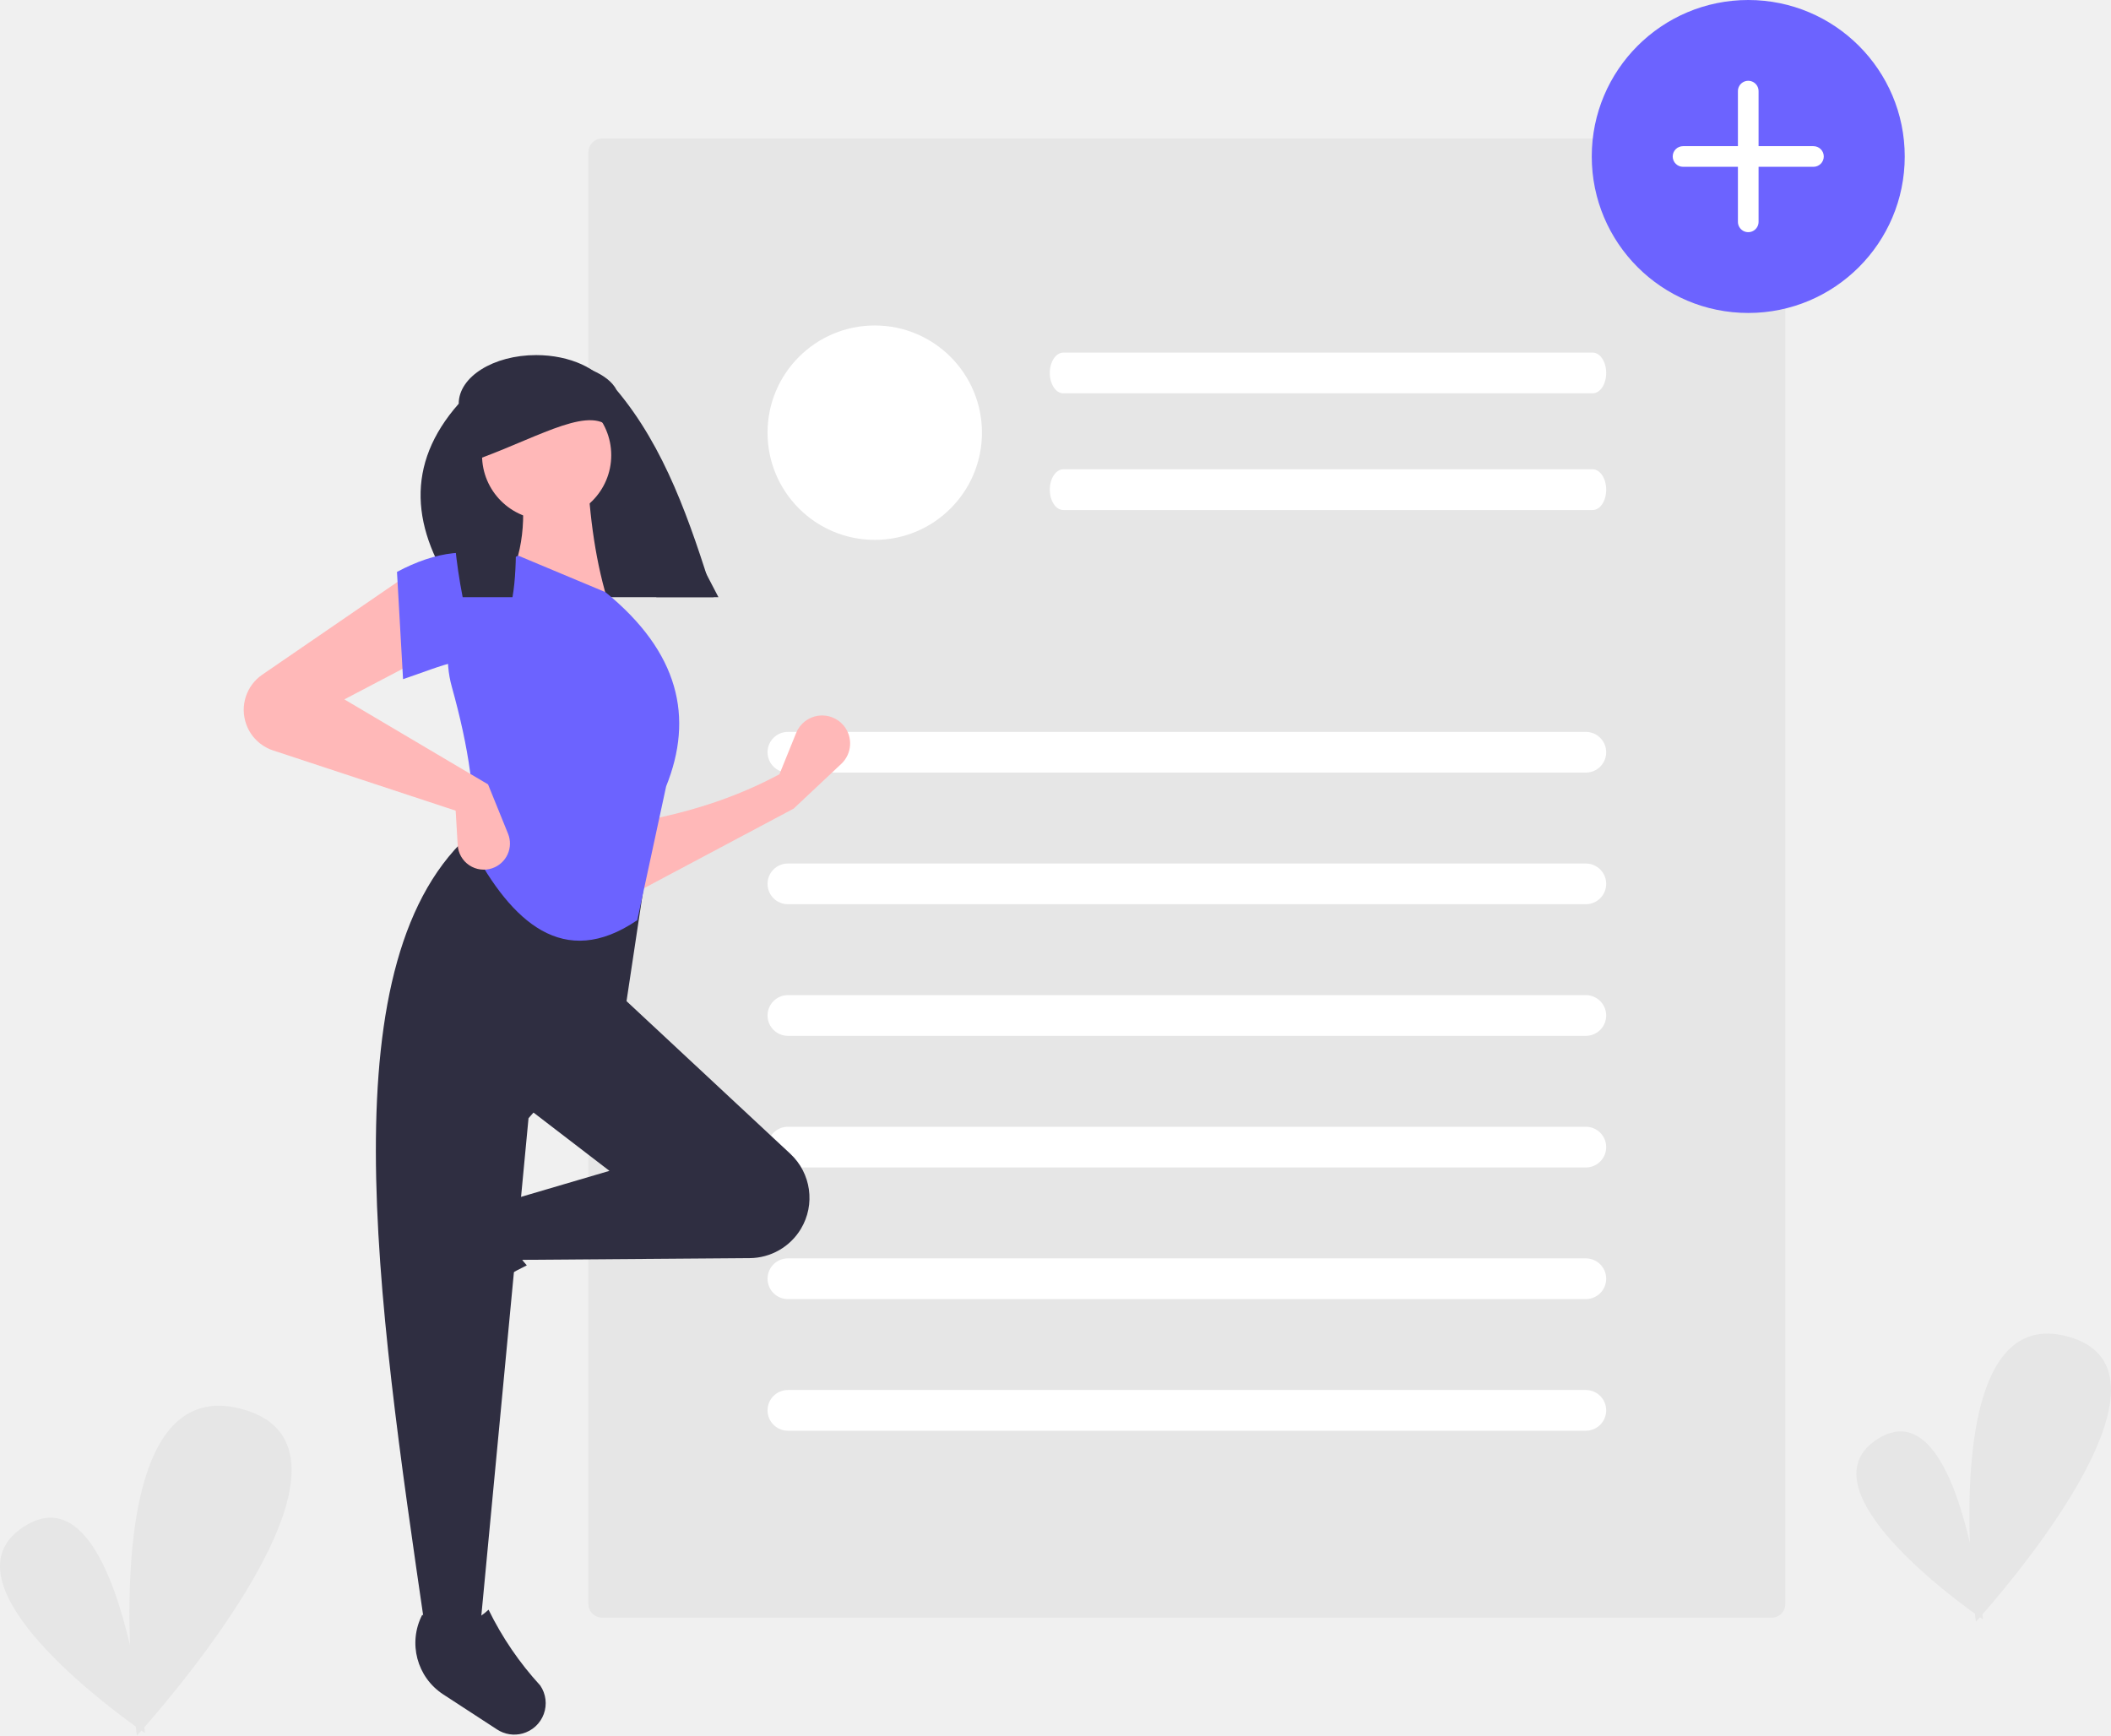
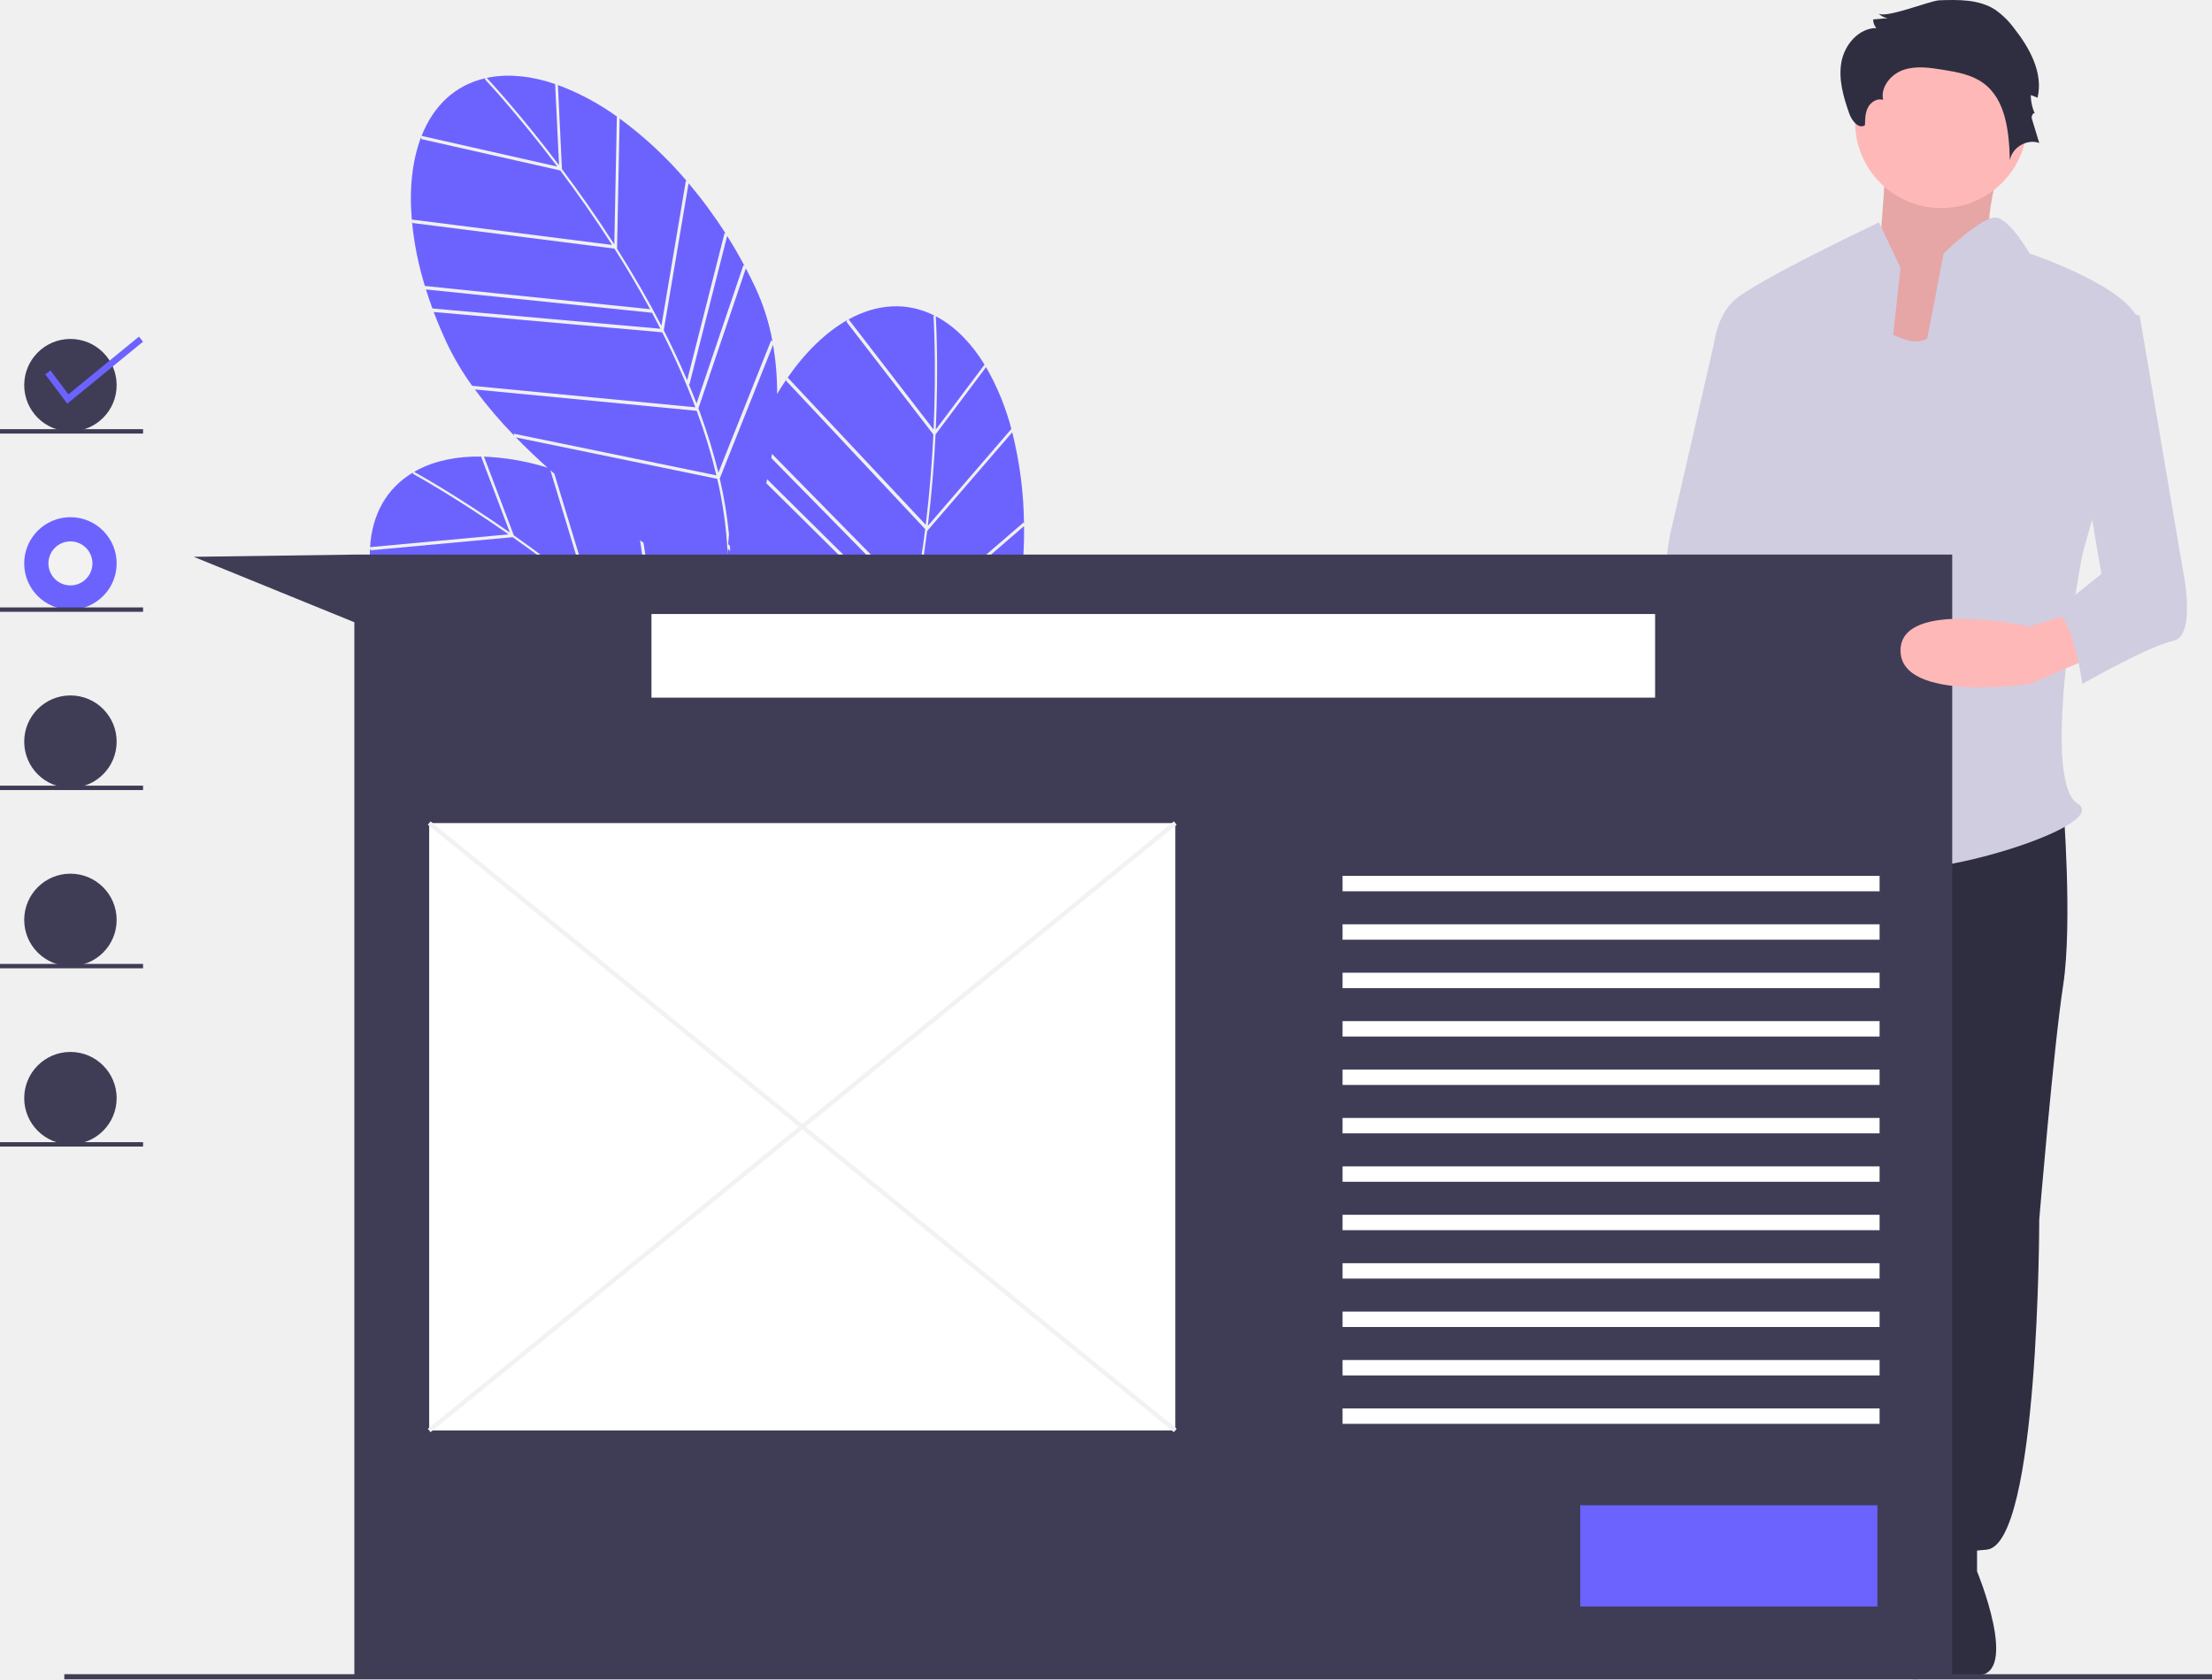
- <svg xmlns="http://www.w3.org/2000/svg" id="a6165653-2719-4fed-8ed9-8fe7d02b0919" data-name="Layer 1" width="777.805" height="639.552" viewBox="0 0 777.805 639.552">
-   <path d="M941.532,725.07c13.358-15.199,76.265-90.009,31.554-102.342-33.581-9.263-37.322,41.699-36.195,75.899-5.377-23.042-15.813-49.958-34.148-38.082-26.424,17.115,23.088,54.992,36.022,64.29.212,1.891.352,2.942.352,2.942s.53-.578,1.476-1.643c.739.517,1.15.795,1.15.795S941.675,726.258,941.532,725.07Z" transform="translate(-211.0973 -130.224)" fill="#e6e6e6" />
-   <path d="M264.281,766.677c15.3-17.408,87.349-103.092,36.14-117.217-38.461-10.609-42.746,47.76-41.456,86.93-6.159-26.39-18.111-57.219-39.111-43.617-30.264,19.603,26.444,62.984,41.257,73.634.243,2.166.404,3.369.404,3.369s.608-.663,1.691-1.882c.846.593,1.317.911,1.317.911S264.445,768.037,264.281,766.677Z" transform="translate(-211.0973 -130.224)" fill="#e6e6e6" />
-   <path d="M432.903,181.278a5.006,5.006,0,0,0-5,5v535a5.006,5.006,0,0,0,5,5H863.902a5.006,5.006,0,0,0,5-5v-535a5.006,5.006,0,0,0-5-5Z" transform="translate(-211.0973 -130.224)" fill="#e6e6e6" />
-   <path d="M795.403,414.903h-294a7.5,7.5,0,0,1,0-15h294a7.5,7.5,0,0,1,0,15Z" transform="translate(-211.0973 -130.224)" fill="#fff" />
-   <path d="M797.927,275.153H602.878c-2.748,0-4.976-3.358-4.976-7.5s2.228-7.5,4.976-7.5H797.927c2.748,0,4.976,3.358,4.976,7.5S800.675,275.153,797.927,275.153Z" transform="translate(-211.0973 -130.224)" fill="#fff" />
-   <path d="M797.927,318.153H602.878c-2.748,0-4.976-3.358-4.976-7.5s2.228-7.5,4.976-7.5H797.927c2.748,0,4.976,3.358,4.976,7.5S800.675,318.153,797.927,318.153Z" transform="translate(-211.0973 -130.224)" fill="#fff" />
-   <path d="M795.403,463.403h-294a7.5,7.5,0,0,1,0-15h294a7.5,7.5,0,0,1,0,15Z" transform="translate(-211.0973 -130.224)" fill="#fff" />
-   <path d="M795.403,511.903h-294a7.5,7.5,0,0,1,0-15h294a7.5,7.5,0,0,1,0,15Z" transform="translate(-211.0973 -130.224)" fill="#fff" />
-   <path d="M795.403,560.403h-294a7.5,7.5,0,0,1,0-15h294a7.5,7.5,0,0,1,0,15Z" transform="translate(-211.0973 -130.224)" fill="#fff" />
-   <path d="M795.403,608.903h-294a7.5,7.5,0,0,1,0-15h294a7.5,7.5,0,0,1,0,15Z" transform="translate(-211.0973 -130.224)" fill="#fff" />
-   <path d="M795.403,657.403h-294a7.5,7.5,0,0,1,0-15h294a7.5,7.5,0,0,1,0,15Z" transform="translate(-211.0973 -130.224)" fill="#fff" />
-   <circle cx="322.305" cy="159.429" r="39.5" fill="#fff" />
-   <path d="M594.265,414.903" transform="translate(-211.0973 -130.224)" fill="#fff" />
-   <path d="M503.507,428.188l-58.903,31.316-.746-26.096c19.226-3.209,37.517-8.797,54.429-17.895l6.16-15.22a10.318,10.318,0,0,1,17.536-2.678l0,0a10.318,10.318,0,0,1-.908,14.069Z" transform="translate(-211.0973 -130.224)" fill="#ffb8b8" />
-   <path d="M359.583,608.993v0a11.574,11.574,0,0,1,1.469-9.363L373.992,579.772a22.612,22.612,0,0,1,29.335-7.739h0c-5.438,9.256-4.68,17.377,1.878,24.434A117.631,117.631,0,0,0,377.269,615.511,11.574,11.574,0,0,1,359.583,608.993Z" transform="translate(-211.0973 -130.224)" fill="#2f2e41" />
-   <path d="M506.19,583.029l0,0a22.203,22.203,0,0,1-18.871,10.779l-85.96.651-3.728-21.623,38.026-11.184-32.061-24.605,35.044-41.008L502.289,555.363A22.203,22.203,0,0,1,506.19,583.029Z" transform="translate(-211.0973 -130.224)" fill="#2f2e41" />
-   <path d="M387.938,730.905H367.806C349.731,607.008,331.333,482.763,385.701,436.39l64.122,10.439-8.202,54.429-35.789,41.008Z" transform="translate(-211.0973 -130.224)" fill="#2f2e41" />
-   <path d="M403.634,768.972h0a11.574,11.574,0,0,1-9.363-1.469L374.413,754.565a22.612,22.612,0,0,1-7.741-29.335v0c9.257,5.437,17.377,4.679,24.434-1.88a117.63,117.63,0,0,0,19.047,27.935A11.574,11.574,0,0,1,403.634,768.972Z" transform="translate(-211.0973 -130.224)" fill="#2f2e41" />
-   <path d="M475.811,350.278H380.109c-17.674-25.003-19.748-48.913,0-71.294,0-9.896,12.783-17.919,28.551-17.919h0c12.352,0,23.303,4.985,27.139,12.354Z" transform="translate(-211.0973 -130.224)" fill="#2f2e41" />
-   <path d="M435.657,353.627l-37.28-8.947c6.192-12.674,6.702-26.776,3.728-41.754l25.351-.746C428.249,320.806,430.653,338.207,435.657,353.627Z" transform="translate(-211.0973 -130.224)" fill="#ffb8b8" />
-   <path d="M445.903,469.278c-27.139,18.493-46.314.633-60.947-26.923,2.033-16.862-1.259-37.041-7.357-58.966a40.138,40.138,0,0,1,24.506-48.401l0,0,32.061,13.421c27.224,22.19,32.582,46.227,22.368,71.578Z" transform="translate(-211.0973 -130.224)" fill="#6c63ff" />
-   <path d="M367.806,372.268l-29.824,15.658,52.938,31.316,7.366,18.17a9.637,9.637,0,0,1-5.789,12.731h0a9.637,9.637,0,0,1-12.762-8.544l-.745-12.663-67.284-22.204a15.733,15.733,0,0,1-9.873-9.611v0a15.733,15.733,0,0,1,5.903-18.303l54.105-37.118Z" transform="translate(-211.0973 -130.224)" fill="#ffb8b8" />
-   <path d="M397.631,375.25c-12.439-5.451-23.749.47-38.026,5.219l-2.237-39.517c14.176-7.556,27.692-9.593,40.263-3.728Z" transform="translate(-211.0973 -130.224)" fill="#6c63ff" />
-   <path d="M474.056,350.278H452.947c-13.138-24.236-12.541-67.056-40.777-57.512-18.141-10.767-7.732,31.484-12.243,57.512h-18.357c-4.988-25.43-5.057-50.913.811-71.635a9.655,9.655,0,0,1,3.512-7.059,19.952,19.952,0,0,1,2.945-2.238c6.487-4.087,10.843-6.414,20.32-6.414a57.204,57.204,0,0,1,15.688,2.157c.664.194,1.32.403,1.953.621.872.299,1.715.626,2.52.977,4.146,1.783,7.404,4.196,8.947,7.216C456.131,295.208,465.25,322.089,474.056,350.278Z" transform="translate(-211.0973 -130.224)" fill="#2f2e41" />
-   <circle cx="201.413" cy="167.729" r="23.802" fill="#ffb8b8" />
-   <path d="M436.652,288.772c-7.161-9.76-25.835,1.883-48.284,10.201V275.851c18.467-8.13,29.236-10.475,41.484-2.04Z" transform="translate(-211.0973 -130.224)" fill="#2f2e41" />
-   <circle cx="644.147" cy="57.659" r="57.659" fill="#6c63ff" />
-   <path d="M831.22,184.078a3.805,3.805,0,1,0,0,7.61h20.22v20.219a3.805,3.805,0,1,0,7.609,0V191.688h20.22a3.805,3.805,0,0,0,0-7.61H859.049V163.858a3.805,3.805,0,1,0-7.609,0v20.22Z" transform="translate(-211.0973 -130.224)" fill="#fff" />
+ <svg xmlns="http://www.w3.org/2000/svg" id="a80b827c-b8c0-47ab-84ce-d2a47a152c7c" data-name="Layer 1" width="860" height="653" viewBox="0 0 860 653">
+   <path d="M388.483,189.237c6.474,8.635,13.459,18.517,20.352,29.286l.984-49.676.543.347A96.958,96.958,0,0,0,386.378,156.374l.543.302Z" transform="translate(-170 -123.5)" fill="#e6e6e6" />
+   <path d="M385.832,156.183c-8.878-3.028-17.492-4.032-25.366-2.628-.41.073-.812.157-1.214.242,2.001,2.146,13.66,14.823,28.093,33.927Z" transform="translate(-170 -123.5)" fill="#e6e6e6" />
+   <path d="M437.781,272.82q1.592,3.802,3.028,7.551L459.03,226.572l.524.5q-3.228-6.07-6.842-11.804l-14.682,57.771Z" transform="translate(-170 -123.5)" fill="#e6e6e6" />
+   <path d="M427.141,250.133l9.522-56.405.541.433A152.422,152.422,0,0,0,410.915,169.596l-1.003,50.623Q419.534,235.404,427.141,250.133Z" transform="translate(-170 -123.5)" fill="#e6e6e6" />
+   <path d="M330.38,210.221l-.223-.688a127.27,127.27,0,0,0,5.029,25.154l87.554,9.031c-4.571-8.429-9.289-16.336-13.87-23.544Z" transform="translate(-170 -123.5)" fill="#e6e6e6" />
+   <path d="M335.624,236.062l-.231-.688q1.329,4.332,2.979,8.761l-.236-.687,88.613,7.877q-1.606-3.141-3.247-6.199Z" transform="translate(-170 -123.5)" fill="#e6e6e6" />
+   <path d="M437.154,271.353l14.56-57.29.533.47a182.019,182.019,0,0,0-14.531-19.771l-9.651,57.168Q433.083,261.78,437.154,271.353Z" transform="translate(-170 -123.5)" fill="#e6e6e6" />
+   <path d="M440.859,283.249l-86.232-8.304a176.089,176.089,0,0,0,15.286,17.943l-.214-.764,78.824,16.216A218.907,218.907,0,0,0,440.859,283.249Z" transform="translate(-170 -123.5)" fill="#e6e6e6" />
+   <path d="M358.54,154.343l.203-.435c-11.854,2.691-20.224,10.756-24.829,22.43l52.75,11.919C371.043,167.591,358.718,154.53,358.54,154.343Z" transform="translate(-170 -123.5)" fill="#e6e6e6" />
+   <path d="M442.407,284.641a217.51,217.51,0,0,1,6.894,22.641l20.535-51.502.502.503a86.227,86.227,0,0,0-6.556-20.752q-1.817-3.889-3.804-7.661l-18.438,54.441C441.83,283.088,442.126,283.867,442.407,284.641Z" transform="translate(-170 -123.5)" fill="#e6e6e6" />
+   <path d="M407.954,218.737c-6.823-10.642-13.728-20.405-20.128-28.939l-53.96-12.193-.183-.681c-3.369,8.871-4.6,19.769-3.58,31.941Z" transform="translate(-170 -123.5)" fill="#e6e6e6" />
+   <path d="M353.58,273.51l86.725,8.351.017-.052a295.424,295.424,0,0,0-12.862-29.085l-88.831-7.896q2.262,5.991,5.113,12.109A105.863,105.863,0,0,0,353.58,273.51Z" transform="translate(-170 -123.5)" fill="#e6e6e6" />
+   <path d="M563.174,290.332l.197.614a96.957,96.957,0,0,0-10.295-25.172l.226.579-19.565,26.075c-.521,10.78-1.444,22.846-3.004,35.537Z" transform="translate(-170 -123.5)" fill="#e6e6e6" />
+   <path d="M552.777,265.278c-4.907-7.995-10.901-14.262-17.861-18.203-.362-.205-.726-.397-1.09-.588.172,2.929,1.066,20.129-.002,44.048Z" transform="translate(-170 -123.5)" fill="#e6e6e6" />
+   <path d="M518.395,388.245q-1.198,3.943-2.484,7.748l48.348-29.815.085.719q1.386-6.734,2.259-13.455L518.446,388.572Z" transform="translate(-170 -123.5)" fill="#e6e6e6" />
+   <path d="M524.671,363.985l43.31-37.369.14.678a152.419,152.419,0,0,0-4.58-35.687l-33.061,38.349Q528.206,347.789,524.671,363.985Z" transform="translate(-170 -123.5)" fill="#e6e6e6" />
+   <path d="M568.131,328.084l-43.895,37.875q-2.419,10.787-5.389,20.756l47.754-34.837.111.702A182.02,182.02,0,0,0,568.131,328.084Z" transform="translate(-170 -123.5)" fill="#e6e6e6" />
+   <path d="M483.415,455.984q.058-.886.111-1.821a151.475,151.475,0,0,0,19.87-30.464L476.885,390.663q-.521-1.691-1.091-3.373l28.218,35.164A218.885,218.885,0,0,0,514.114,398.24l-55.81-56.063c.174-.44.351-.891.529-1.35L514.572,396.818l.046-.029a295.459,295.459,0,0,0,8.644-30.605L467.913,311.395q.174-.763.344-1.534L523.608,364.652q.767-3.443,1.452-6.845L469.873,301.613q.138-.804.269-1.615l55.231,56.239c1.856-9.407,3.265-18.507,4.334-26.979l-54.105-57.728.268-.672c-1.282,1.867-2.527,3.826-3.742,5.854a111.54,111.54,0,0,0-1.557-19.147l-20.731,51.995a167.381,167.381,0,0,1,3.593,21.768c-.126,1.239-.239,2.486-.329,3.745l.681.684c.043.668.083,1.335.117,1.999l-.906-.91c-.043.73-.075,1.464-.107,2.2a157.628,157.628,0,0,0-4.047-29.351l-78.247-16.097c3.941,4.046,8.072,7.978,12.294,11.77a95.652,95.652,0,0,0-25.28-4.32l.61.119L369.769,331.649c8.826,6.211,18.523,13.45,28.408,21.561l-14.219-46.89q.79.703,1.584,1.399l14.182,46.77Q413.569,365.957,425.357,377.613l-6.518-44.016q.685.478,1.364.947l6.588,44.492q7.816,7.817,14.647,15.663l-3.159-48.257q.672.421,1.32.823l3.192,48.767-.304-.131q2.689,3.123,5.214,6.245l.611-49.617q.705.413,1.304.76l-.622,50.475c.517.649,1.04,1.299,1.546,1.948a217.498,217.498,0,0,1,13.554,19.401l.295-4.514q.544,2.008,1.09,3.947l-.167,2.567c.607,1.009,1.196,2.018,1.777,3.026q.679,2.306,1.345,4.485-1.928-3.573-4.028-7.075l-79.391,8.877c41.744,21.958,93.544,32.368,96.845,33.017-.783-3.463-1.735-6.896-2.831-10.297.285-.298.567-.6.849-.902.135.406.274.812.404,1.218-.147.158-.292.319-.44.476q.245-.115.513-.243,1.144,3.586,2.051,7.149c.242-1.929.565-4.86.847-8.566,14.298-7.157,51.326-28.075,70.127-60.869l-49.13,26.823A152.977,152.977,0,0,1,483.415,455.984ZM467.136,378.514l.122-1.863,1.246,1.553-.122,1.863Z" transform="translate(-170 -123.5)" fill="#e6e6e6" />
+   <path d="M532.931,246.454l.434-.206c-10.846-5.488-22.437-4.615-33.429,1.439l33.025,42.825C534.111,264.632,532.948,246.711,532.931,246.454Z" transform="translate(-170 -123.5)" fill="#e6e6e6" />
+   <path d="M514.418,400.3a217.492,217.492,0,0,1-9.131,21.835L553.951,395.565l.065.707a86.229,86.229,0,0,0,8.187-20.164q1.081-4.154,1.957-8.327L515.236,397.951C514.964,398.735,514.695,399.524,514.418,400.3Z" transform="translate(-170 -123.5)" fill="#e6e6e6" />
+   <path d="M532.872,292.44l-33.783-43.808.294-.641c-8.253,4.684-16.152,12.292-23.13,22.317l53.664,57.258C531.45,315.018,532.358,303.095,532.872,292.44Z" transform="translate(-170 -123.5)" fill="#e6e6e6" />
+   <path d="M357.031,301.033c-9.379-.135-17.882,1.572-24.936,5.341-.367.196-.724.401-1.08.606,2.566,1.423,17.573,9.875,37.204,23.582Z" transform="translate(-170 -123.5)" fill="#e6e6e6" />
+   <path d="M398.721,354.768l-77.723,14.796-.425-.586A127.27,127.27,0,0,0,333.13,391.346l86.058-18.474C412.236,366.269,405.305,360.207,398.721,354.768Z" transform="translate(-170 -123.5)" fill="#e6e6e6" />
+   <path d="M425.352,378.868q-2.498-2.491-5.004-4.891L333.972,392.519l-.432-.583q2.602,3.709,5.541,7.412l-.437-.581Z" transform="translate(-170 -123.5)" fill="#e6e6e6" />
+   <path d="M463.683,426.362a218.91,218.91,0,0,0-15.044-21.494L364.063,423.624a176.092,176.092,0,0,0,20.084,12.34l-.439-.66Z" transform="translate(-170 -123.5)" fill="#e6e6e6" />
+   <path d="M330.507,307.718l.059-.477c-10.442,6.223-15.909,16.481-16.68,29.006l53.851-4.969C346.492,316.453,330.733,307.841,330.507,307.718Z" transform="translate(-170 -123.5)" fill="#e6e6e6" />
+   <path d="M369.317,332.386l-55.087,5.083-.384-.591c-.462,9.478,1.736,20.223,6.468,31.484l77.09-14.676C387.626,345.674,378.041,338.524,369.317,332.386Z" transform="translate(-170 -123.5)" fill="#e6e6e6" />
+   <path d="M447.684,403.665a295.441,295.441,0,0,0-21.223-23.685l-86.921,19.948q4.003,4.998,8.606,9.936a105.87,105.87,0,0,0,14.478,12.72l85.059-18.864Z" transform="translate(-170 -123.5)" fill="#e6e6e6" />
+   <path d="M388.483,189.237c6.474,8.635,13.459,18.517,20.352,29.286l.984-49.676.543.347A96.958,96.958,0,0,0,386.378,156.374l.543.302Z" transform="translate(-170 -123.5)" fill="#6c63ff" />
+   <path d="M385.832,156.183c-8.878-3.028-17.492-4.032-25.366-2.628-.41.073-.812.157-1.214.242,2.001,2.146,13.66,14.823,28.093,33.927Z" transform="translate(-170 -123.5)" fill="#6c63ff" />
+   <path d="M437.781,272.82q1.592,3.802,3.028,7.551L459.03,226.572l.524.5q-3.228-6.07-6.842-11.804l-14.682,57.771Z" transform="translate(-170 -123.5)" fill="#6c63ff" />
+   <path d="M427.141,250.133l9.522-56.405.541.433A152.422,152.422,0,0,0,410.915,169.596l-1.003,50.623Q419.534,235.404,427.141,250.133Z" transform="translate(-170 -123.5)" fill="#6c63ff" />
+   <path d="M330.38,210.221l-.223-.688a127.27,127.27,0,0,0,5.029,25.154l87.554,9.031c-4.571-8.429-9.289-16.336-13.87-23.544Z" transform="translate(-170 -123.5)" fill="#6c63ff" />
+   <path d="M335.624,236.062l-.231-.688q1.329,4.332,2.979,8.761l-.236-.687,88.613,7.877q-1.606-3.141-3.247-6.199Z" transform="translate(-170 -123.5)" fill="#6c63ff" />
+   <path d="M437.154,271.353l14.56-57.29.533.47a182.019,182.019,0,0,0-14.531-19.771l-9.651,57.168Q433.083,261.78,437.154,271.353Z" transform="translate(-170 -123.5)" fill="#6c63ff" />
+   <path d="M440.859,283.249l-86.232-8.304a176.089,176.089,0,0,0,15.286,17.943l-.214-.764,78.824,16.216A218.907,218.907,0,0,0,440.859,283.249Z" transform="translate(-170 -123.5)" fill="#6c63ff" />
+   <path d="M358.54,154.343l.203-.435c-11.854,2.691-20.224,10.756-24.829,22.43l52.75,11.919C371.043,167.591,358.718,154.53,358.54,154.343Z" transform="translate(-170 -123.5)" fill="#6c63ff" />
+   <path d="M442.407,284.641a217.51,217.51,0,0,1,6.894,22.641l20.535-51.502.502.503a86.227,86.227,0,0,0-6.556-20.752q-1.817-3.889-3.804-7.661l-18.438,54.441C441.83,283.088,442.126,283.867,442.407,284.641Z" transform="translate(-170 -123.5)" fill="#6c63ff" />
+   <path d="M407.954,218.737c-6.823-10.642-13.728-20.405-20.128-28.939l-53.96-12.193-.183-.681c-3.369,8.871-4.6,19.769-3.58,31.941Z" transform="translate(-170 -123.5)" fill="#6c63ff" />
+   <path d="M353.58,273.51l86.725,8.351.017-.052a295.424,295.424,0,0,0-12.862-29.085l-88.831-7.896q2.262,5.991,5.113,12.109A105.863,105.863,0,0,0,353.58,273.51Z" transform="translate(-170 -123.5)" fill="#6c63ff" />
+   <path d="M563.174,290.332l.197.614a96.957,96.957,0,0,0-10.295-25.172l.226.579-19.565,26.075c-.521,10.78-1.444,22.846-3.004,35.537Z" transform="translate(-170 -123.5)" fill="#6c63ff" />
+   <path d="M552.777,265.278c-4.907-7.995-10.901-14.262-17.861-18.203-.362-.205-.726-.397-1.09-.588.172,2.929,1.066,20.129-.002,44.048Z" transform="translate(-170 -123.5)" fill="#6c63ff" />
+   <path d="M518.395,388.245q-1.198,3.943-2.484,7.748l48.348-29.815.085.719q1.386-6.734,2.259-13.455L518.446,388.572Z" transform="translate(-170 -123.5)" fill="#6c63ff" />
+   <path d="M524.671,363.985l43.31-37.369.14.678a152.419,152.419,0,0,0-4.58-35.687l-33.061,38.349Q528.206,347.789,524.671,363.985Z" transform="translate(-170 -123.5)" fill="#6c63ff" />
+   <path d="M568.131,328.084l-43.895,37.875q-2.419,10.787-5.389,20.756l47.754-34.837.111.702A182.02,182.02,0,0,0,568.131,328.084Z" transform="translate(-170 -123.5)" fill="#6c63ff" />
+   <path d="M483.415,455.984q.058-.886.111-1.821a151.475,151.475,0,0,0,19.87-30.464L476.885,390.663q-.521-1.691-1.091-3.373l28.218,35.164A218.885,218.885,0,0,0,514.114,398.24l-55.81-56.063c.174-.44.351-.891.529-1.35L514.572,396.818l.046-.029a295.459,295.459,0,0,0,8.644-30.605L467.913,311.395q.174-.763.344-1.534L523.608,364.652q.767-3.443,1.452-6.845L469.873,301.613q.138-.804.269-1.615l55.231,56.239c1.856-9.407,3.265-18.507,4.334-26.979l-54.105-57.728.268-.672c-1.282,1.867-2.527,3.826-3.742,5.854a111.54,111.54,0,0,0-1.557-19.147l-20.731,51.995a167.381,167.381,0,0,1,3.593,21.768c-.126,1.239-.239,2.486-.329,3.745l.681.684c.043.668.083,1.335.117,1.999l-.906-.91c-.043.73-.075,1.464-.107,2.2a157.628,157.628,0,0,0-4.047-29.351l-78.247-16.097c3.941,4.046,8.072,7.978,12.294,11.77a95.652,95.652,0,0,0-25.28-4.32l.61.119L369.769,331.649c8.826,6.211,18.523,13.45,28.408,21.561l-14.219-46.89q.79.703,1.584,1.399l14.182,46.77Q413.569,365.957,425.357,377.613l-6.518-44.016q.685.478,1.364.947l6.588,44.492q7.816,7.817,14.647,15.663l-3.159-48.257q.672.421,1.32.823l3.192,48.767-.304-.131q2.689,3.123,5.214,6.245l.611-49.617q.705.413,1.304.76l-.622,50.475c.517.649,1.04,1.299,1.546,1.948a217.498,217.498,0,0,1,13.554,19.401l.295-4.514q.544,2.008,1.09,3.947l-.167,2.567c.607,1.009,1.196,2.018,1.777,3.026q.679,2.306,1.345,4.485-1.928-3.573-4.028-7.075l-79.391,8.877c41.744,21.958,93.544,32.368,96.845,33.017-.783-3.463-1.735-6.896-2.831-10.297.285-.298.567-.6.849-.902.135.406.274.812.404,1.218-.147.158-.292.319-.44.476q.245-.115.513-.243,1.144,3.586,2.051,7.149c.242-1.929.565-4.86.847-8.566,14.298-7.157,51.326-28.075,70.127-60.869l-49.13,26.823A152.977,152.977,0,0,1,483.415,455.984ZM467.136,378.514l.122-1.863,1.246,1.553-.122,1.863Z" transform="translate(-170 -123.5)" fill="#6c63ff" />
+   <path d="M532.931,246.454l.434-.206c-10.846-5.488-22.437-4.615-33.429,1.439l33.025,42.825C534.111,264.632,532.948,246.711,532.931,246.454Z" transform="translate(-170 -123.5)" fill="#6c63ff" />
+   <path d="M514.418,400.3a217.492,217.492,0,0,1-9.131,21.835L553.951,395.565l.065.707a86.229,86.229,0,0,0,8.187-20.164q1.081-4.154,1.957-8.327L515.236,397.951C514.964,398.735,514.695,399.524,514.418,400.3Z" transform="translate(-170 -123.5)" fill="#6c63ff" />
+   <path d="M532.872,292.44l-33.783-43.808.294-.641c-8.253,4.684-16.152,12.292-23.13,22.317l53.664,57.258C531.45,315.018,532.358,303.095,532.872,292.44Z" transform="translate(-170 -123.5)" fill="#6c63ff" />
+   <path d="M357.031,301.033c-9.379-.135-17.882,1.572-24.936,5.341-.367.196-.724.401-1.08.606,2.566,1.423,17.573,9.875,37.204,23.582Z" transform="translate(-170 -123.5)" fill="#6c63ff" />
+   <path d="M398.721,354.768l-77.723,14.796-.425-.586A127.27,127.27,0,0,0,333.13,391.346l86.058-18.474C412.236,366.269,405.305,360.207,398.721,354.768Z" transform="translate(-170 -123.5)" fill="#6c63ff" />
+   <path d="M425.352,378.868q-2.498-2.491-5.004-4.891L333.972,392.519l-.432-.583q2.602,3.709,5.541,7.412l-.437-.581Z" transform="translate(-170 -123.5)" fill="#6c63ff" />
+   <path d="M463.683,426.362a218.91,218.91,0,0,0-15.044-21.494L364.063,423.624a176.092,176.092,0,0,0,20.084,12.34l-.439-.66Z" transform="translate(-170 -123.5)" fill="#6c63ff" />
+   <path d="M330.507,307.718l.059-.477c-10.442,6.223-15.909,16.481-16.68,29.006l53.851-4.969C346.492,316.453,330.733,307.841,330.507,307.718Z" transform="translate(-170 -123.5)" fill="#6c63ff" />
+   <path d="M369.317,332.386l-55.087,5.083-.384-.591c-.462,9.478,1.736,20.223,6.468,31.484l77.09-14.676C387.626,345.674,378.041,338.524,369.317,332.386Z" transform="translate(-170 -123.5)" fill="#6c63ff" />
+   <path d="M447.684,403.665a295.441,295.441,0,0,0-21.223-23.685l-86.921,19.948q4.003,4.998,8.606,9.936a105.87,105.87,0,0,0,14.478,12.72l85.059-18.864Z" transform="translate(-170 -123.5)" fill="#6c63ff" />
+   <path d="M950.745,177.434s-12.742,36.266-4.901,41.846-26.465,51.145-26.465,51.145l-41.167-11.159,22.544-38.126s2.941-38.126,2.941-43.705S950.745,177.434,950.745,177.434Z" transform="translate(-170 -123.5)" fill="#ffb8b8" />
+   <path d="M950.745,177.434s-12.742,36.266-4.901,41.846-26.465,51.145-26.465,51.145l-41.167-11.159,22.544-38.126s2.941-38.126,2.941-43.705S950.745,177.434,950.745,177.434Z" transform="translate(-170 -123.5)" opacity="0.1" />
+   <path d="M972.133,435.947s3.72,46.495,0,70.673-9.299,91.131-9.299,91.131,0,126.467-20.458,128.327-35.336,3.72-37.196-3.72,9.299-11.159,3.72-14.878-7.439-16.738,0-31.617,0-165.523,0-165.523L873.563,605.19s-3.72,78.112-7.439,89.271,3.72,31.617-9.299,33.477-27.897-9.299-35.336-13.019,11.159-3.72,7.439-5.579-14.878-7.439-11.159-9.299,7.439-91.131,7.439-91.131S835.437,418.279,848.456,410.84s21.388,5.374,21.388,5.374Z" transform="translate(-170 -123.5)" fill="#2f2e41" />
+   <path d="M938.656,719.638v14.878s16.738,40.444,0,40.444-29.757,4.191-29.757-1.388V723.358Z" transform="translate(-170 -123.5)" fill="#2f2e41" />
+   <path d="M828.928,718.612V733.49s-16.738,40.444,0,40.444,29.757,4.191,29.757-1.388V722.331Z" transform="translate(-170 -123.5)" fill="#2f2e41" />
+   <circle cx="754.708" cy="47.425" r="33.477" fill="#ffb8b8" />
+   <path d="M934.937,233.229s-9.299,27.897-24.177,22.318l-14.878-5.579L869.843,428.508s20.458,29.757,50.215,11.159S934.937,233.229,934.937,233.229Z" transform="translate(-170 -123.5)" fill="#d0cde1" />
+   <path d="M908.899,227.649,900.53,209.981s-49.285,23.248-56.724,30.687-7.439,18.598-7.439,18.598L849.385,305.761s-3.72,102.289-3.72,106.009-13.019,24.177-3.72,16.738,11.159-14.878,18.598-3.72,24.177,24.177,24.177,24.177Z" transform="translate(-170 -123.5)" fill="#d0cde1" />
+   <path d="M843.806,361.555l5.579,52.075s33.477,29.757,26.037,31.617S864.264,439.667,864.264,439.667s-13.019,13.019-20.458,5.579-26.037-78.112-26.037-78.112Z" transform="translate(-170 -123.5)" fill="#ffb8b8" />
+   <path d="M923.994,123.613c7.421-.265,15.363-.397,21.621,3.603a31.652,31.652,0,0,1,7.472,7.314c6.094,7.704,11.36,17.398,9.096,26.956L959.554,160.461a17.216,17.216,0,0,0,1.661,7.376c-.37-1.077-1.61.664-1.278,1.753l2.896,9.502c-4.761-1.745-10.684,1.789-11.408,6.807-.331-11.036-1.476-23.691-10.428-30.153-4.515-3.259-10.229-4.254-15.726-5.137-5.072-.815-10.388-1.592-15.246.077s-8.994,6.638-7.893,11.655c-2.24-.772-4.745.789-5.852,2.884s-1.165,4.565-1.198,6.934c-2.388,1.687-5.105-1.663-6.078-4.42-2.284-6.471-4.314-13.36-3.084-20.112s6.732-13.204,13.595-13.226a4.765,4.765,0,0,1-1.239-3.355l5.656-.478a6.252,6.252,0,0,1-3.736-1.97C902.466,131.098,920.322,123.744,923.994,123.613Z" transform="translate(-170 -123.5)" fill="#2f2e41" />
+   <path d="M925.638,222.07s15.14-14.836,20.589-13.927,12.888,13.927,12.888,13.927,44.635,14.878,42.776,29.757-22.318,87.411-22.318,87.411-16.738,87.411-1.86,96.71S907.039,469.424,905.18,458.265s-5.579-122.747,0-139.485S925.638,222.07,925.638,222.07Z" transform="translate(-170 -123.5)" fill="#d0cde1" />
+   <path d="M860.544,251.827H837.548s-16.059,70.673-17.919,78.112-5.579,42.776-3.72,42.776,39.056-7.439,39.056-1.86Z" transform="translate(-170 -123.5)" fill="#d0cde1" />
+   <circle cx="27.382" cy="149.763" r="17.97" fill="#3f3d56" />
+   <circle cx="27.382" cy="219.074" r="17.97" fill="#6c63ff" />
+   <circle cx="27.382" cy="288.385" r="17.97" fill="#3f3d56" />
+   <circle cx="27.382" cy="357.696" r="17.97" fill="#3f3d56" />
+   <circle cx="27.382" cy="427.007" r="17.97" fill="#3f3d56" />
+   <rect x="25" y="651" width="835" height="2" fill="#3f3d56" />
+   <polygon points="26.15 156.964 17.599 145.563 19.624 144.044 26.59 153.332 54.017 130.892 55.62 132.852 26.15 156.964" fill="#6c63ff" />
+   <polygon points="137.767 215.651 75.301 216.507 137.767 241.956 137.767 652.055 759 652.055 759 215.651 137.767 215.651" fill="#3f3d56" />
+   <rect y="166.877" width="55.62" height="1.711" fill="#3f3d56" />
+   <rect y="236.188" width="55.62" height="1.711" fill="#3f3d56" />
+   <rect y="305.499" width="55.62" height="1.711" fill="#3f3d56" />
+   <rect y="374.81" width="55.62" height="1.711" fill="#3f3d56" />
+   <rect y="444.121" width="55.62" height="1.711" fill="#3f3d56" />
+   <circle cx="27.382" cy="219.074" r="8.557" fill="#f2f2f2" />
+   <rect x="253.285" y="238.755" width="390.196" height="32.516" fill="#fff" />
+   <rect x="614.388" y="585.311" width="115.519" height="39.362" fill="#6c63ff" />
+   <rect x="166.86" y="320.046" width="290.08" height="236.171" fill="#fff" />
+   <rect x="481.044" y="374.6" width="1.712" height="374.063" transform="translate(-427.892 457.241) rotate(-50.84888)" fill="#f2f2f2" />
+   <rect x="294.869" y="560.776" width="374.063" height="1.712" transform="translate(-416.4072 306.8832) rotate(-39.15357)" fill="#f2f2f2" />
+   <rect x="521.973" y="340.582" width="208.789" height="5.99" fill="#fff" />
+   <rect x="521.973" y="359.408" width="208.789" height="5.99" fill="#fff" />
+   <rect x="521.973" y="378.233" width="208.789" height="5.99" fill="#fff" />
+   <rect x="521.973" y="397.058" width="208.789" height="5.99" fill="#fff" />
+   <rect x="521.973" y="415.883" width="208.789" height="5.99" fill="#fff" />
+   <rect x="521.973" y="434.709" width="208.789" height="5.99" fill="#fff" />
+   <rect x="521.973" y="453.534" width="208.789" height="5.99" fill="#fff" />
+   <rect x="521.973" y="472.359" width="208.789" height="5.99" fill="#fff" />
+   <rect x="521.973" y="491.184" width="208.789" height="5.99" fill="#fff" />
+   <rect x="521.973" y="510.01" width="208.789" height="5.99" fill="#fff" />
+   <rect x="521.973" y="528.835" width="208.789" height="5.99" fill="#fff" />
+   <rect x="521.973" y="547.66" width="208.789" height="5.99" fill="#fff" />
+   <path d="M985.151,378.293l-26.037,11.159s-50.215,7.439-50.215-13.019,50.215-9.299,50.215-9.299l16.739-5.352Z" transform="translate(-170 -123.5)" fill="#ffb8b8" />
+   <path d="M979.572,240.668l22.318,5.579,16.738,98.57s5.579,26.037-3.72,27.897S979.572,389.452,979.572,389.452s-3.72-27.897-11.159-27.897l18.598-14.878-11.159-65.093Z" transform="translate(-170 -123.5)" fill="#d0cde1" />
</svg>
